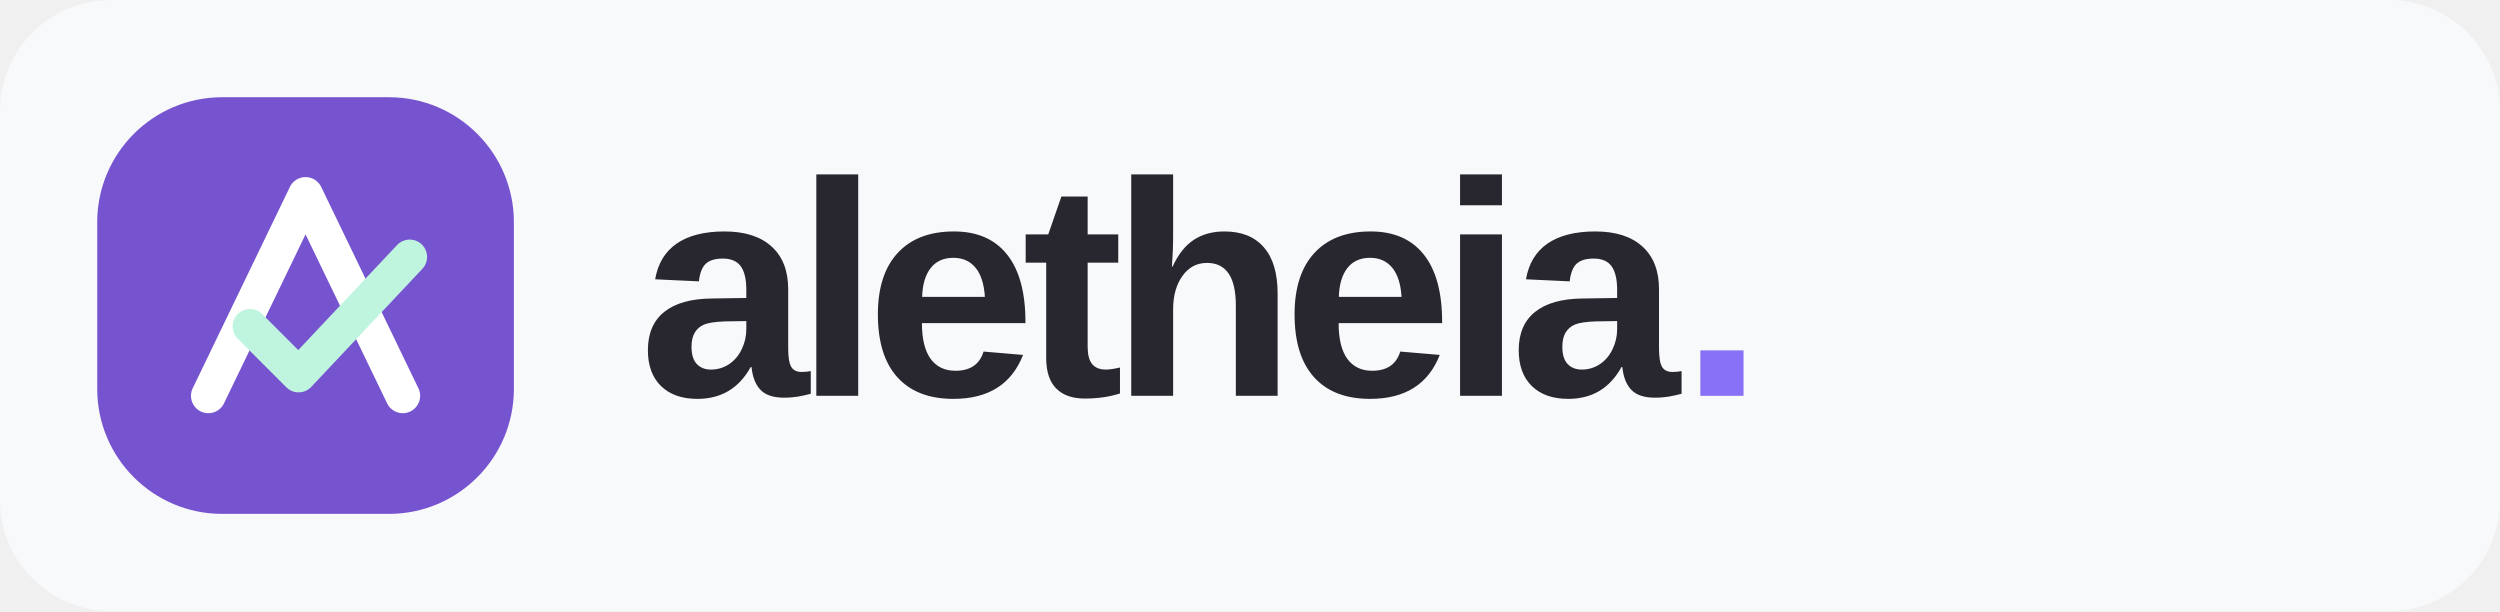
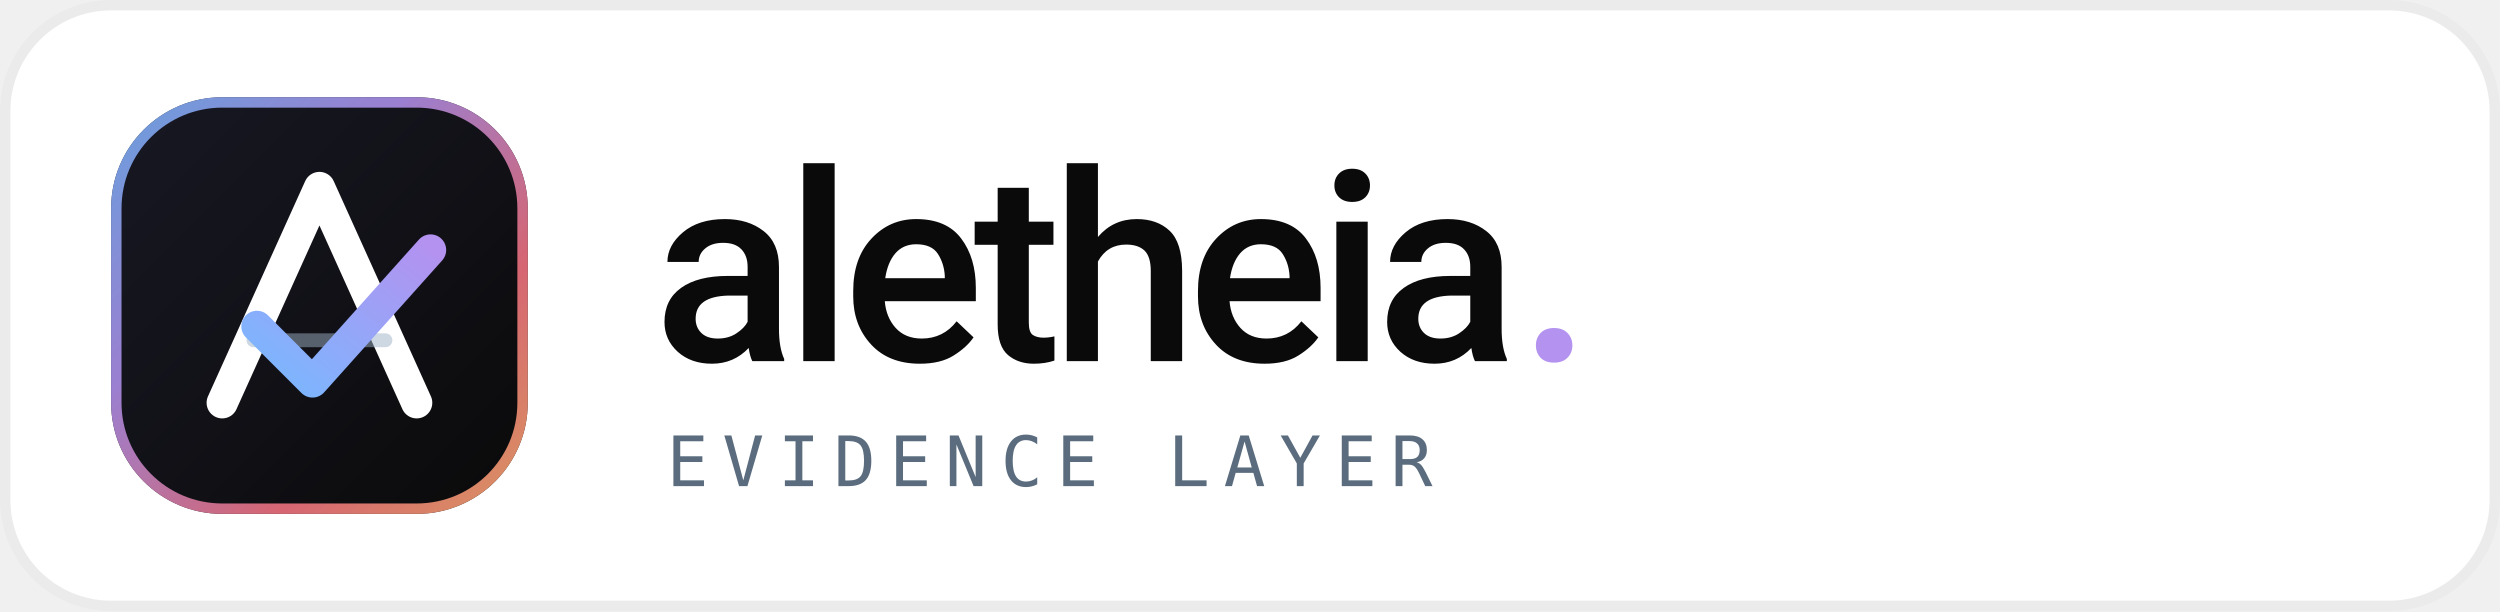
<svg xmlns="http://www.w3.org/2000/svg" width="360" height="88" viewBox="0 0 360 88" fill="none" role="img">
-   <rect width="360" height="88" rx="16" fill="#F8F9FB" />
-   <g transform="translate(12 12)">
-     <rect x="2" y="2" width="60" height="60" rx="18" fill="#7654D0" />
-     <path d="M18 45 32 16l14 29" stroke="#FFFFFF" stroke-width="5" stroke-linecap="round" stroke-linejoin="round" />
-     <path d="m24 35 7 7 16-17" stroke="#BFF5DF" stroke-width="5" stroke-linecap="round" stroke-linejoin="round" />
+   <defs>
+     <linearGradient id="wm-rim-l" x1="0%" y1="0%" x2="100%" y2="100%">
+       <stop offset="0%" stop-color="#79B8FF" />
+       <stop offset="35%" stop-color="#B392F0" />
+       <stop offset="70%" stop-color="#F97583" />
+       <stop offset="100%" stop-color="#FFAB70" />
+     </linearGradient>
+     <linearGradient id="wm-glass-l" x1="0%" y1="0%" x2="100%" y2="100%">
+       <stop offset="0%" stop-color="#181824" />
+       <stop offset="100%" stop-color="#0A0A0A" />
+     </linearGradient>
+     <linearGradient id="wm-check-l" x1="0%" y1="100%" x2="100%" y2="0%">
+       <stop offset="0%" stop-color="#79B8FF" />
+       <stop offset="100%" stop-color="#B392F0" />
+     </linearGradient>
+   </defs>
+   <rect width="360" height="88" rx="16" fill="#FFFFFF" />
+   <rect x="0.75" y="0.75" width="358.5" height="86.5" rx="15.25" stroke="#0A0A0A" stroke-opacity="0.08" stroke-width="1.5" />
+   <g transform="translate(14, 12)">
+     <rect x="2" y="2" width="60" height="60" rx="16" fill="url(#wm-glass-l)" />
+     <rect x="2.75" y="2.75" width="58.5" height="58.5" rx="15.25" stroke="url(#wm-rim-l)" stroke-width="1.5" stroke-opacity="0.85" />
+     <path d="M18 46 L32 15 L46 46" stroke="#FFFFFF" stroke-width="4.5" stroke-linecap="round" stroke-linejoin="round" />
+     <path d="M22.5 37 L41.5 37" stroke="#9DB1C5" stroke-width="2" stroke-linecap="round" opacity="0.5" />
+     <path d="M23 35 L31 43 L48 24" stroke="url(#wm-check-l)" stroke-width="4.5" stroke-linecap="round" stroke-linejoin="round" />
  </g>
-   <text x="92" y="57" font-family="Arial, sans-serif" font-size="44" font-weight="700" letter-spacing="-2" fill="#282730">aletheia<tspan fill="#8871F6">.</tspan>
+   <text x="94" y="52" font-family="Geist, -apple-system, BlinkMacSystemFont, 'Segoe UI', Roboto, sans-serif" font-size="38" font-weight="500" letter-spacing="-1.5" fill="#0A0A0A">aletheia<tspan fill="#B392F0">.</tspan>
  </text>
+   <text x="96" y="70" font-family="JetBrains Mono, ui-monospace, monospace" font-size="10" font-weight="500" letter-spacing="2" fill="#5A6C7E">EVIDENCE LAYER</text>
</svg>
